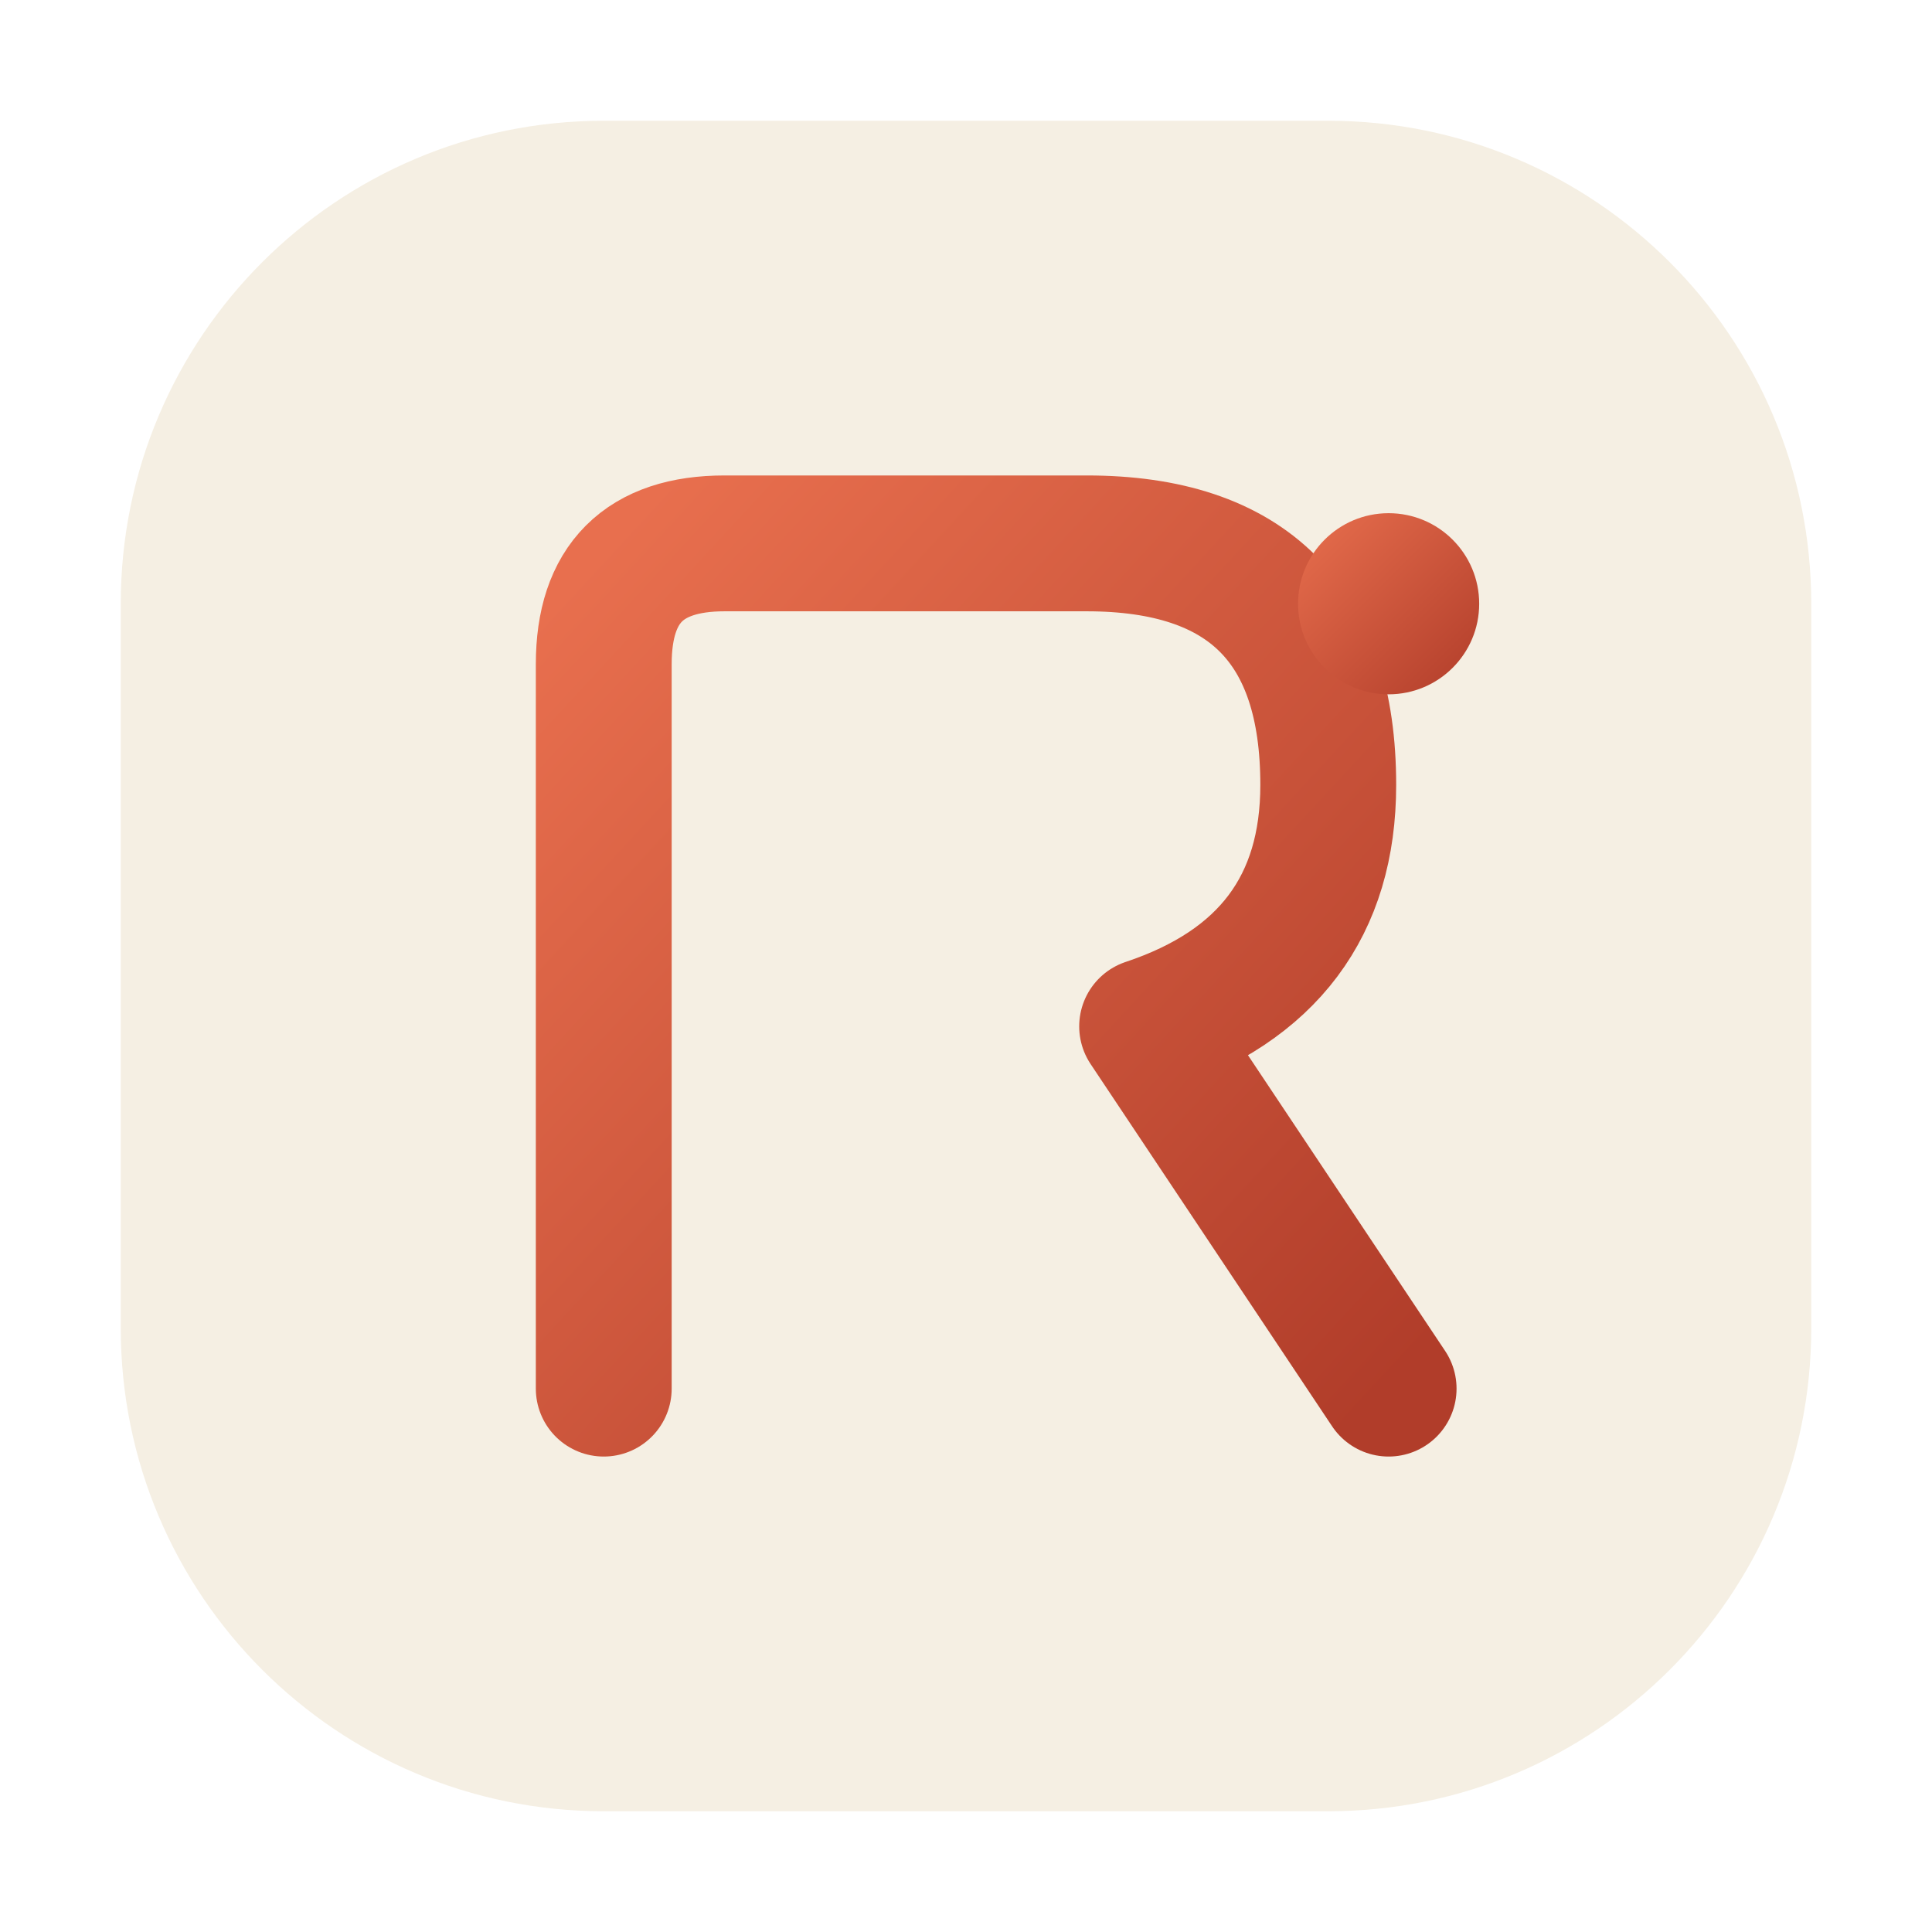
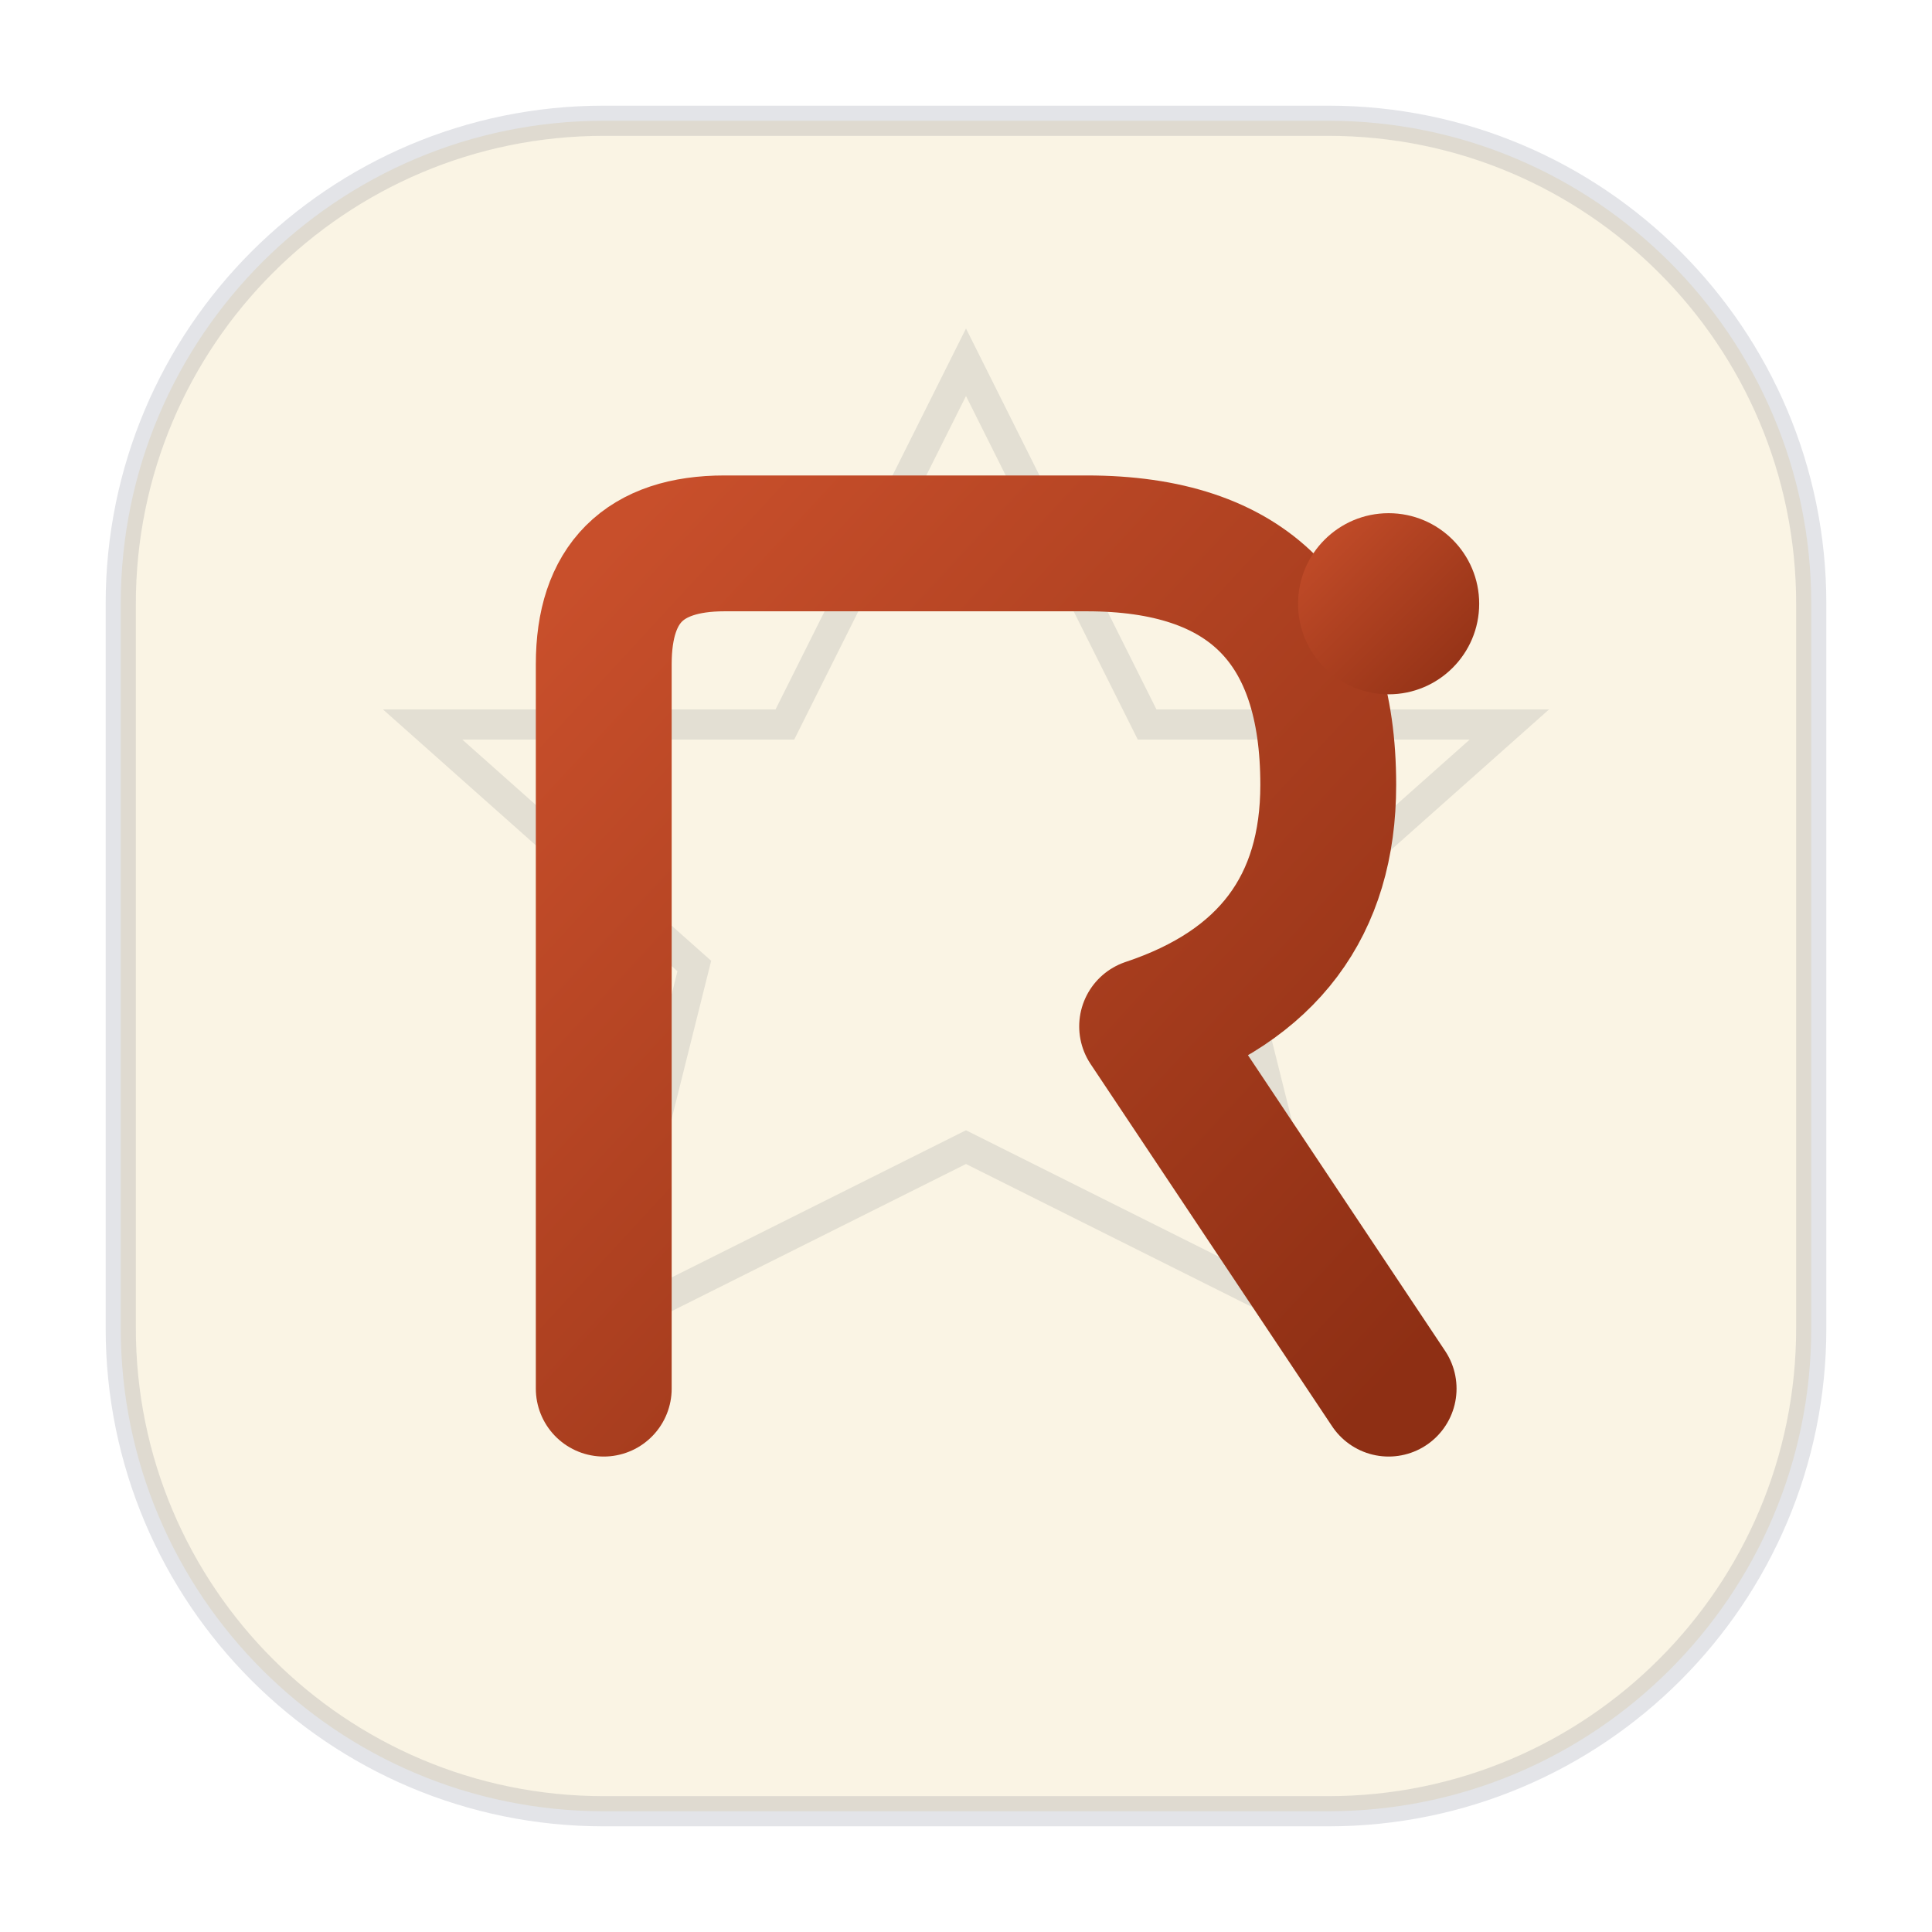
<svg xmlns="http://www.w3.org/2000/svg" viewBox="0 0 64 64" width="64" height="64" role="img" aria-label="RestauHub mark">
  <defs>
    <linearGradient id="rm" x1="0" y1="0" x2="1" y2="1">
-       <stop offset="0%" stop-color="#E86F4E" />
-       <stop offset="100%" stop-color="#B13D2A" />
+       <stop offset="0%" stop-color="#C84F2B" />
+       <stop offset="100%" stop-color="#8E2F14" />
    </linearGradient>
  </defs>
-   <rect x="4" y="4" width="56" height="56" rx="16" fill="#F5EFE3" />
+   <rect x="4" y="4" width="56" height="56" rx="16" fill="#FAF4E4" stroke="#15213B" stroke-opacity="0.12" stroke-width="1" />
+   <path d="M32 12 L38 24 L50 24 L41 32 L44 44 L32 38 L20 44 L23 32 L14 24 L26 24 Z" fill="none" stroke="#15213B" stroke-opacity="0.10" stroke-width="1" />
  <path d="M20 46 V22 Q20 18 24 18 H36 Q44 18 44 26 Q44 32 38 34 L46 46" fill="none" stroke="url(#rm)" stroke-width="4.5" stroke-linecap="round" stroke-linejoin="round" />
  <circle cx="46" cy="20" r="3" fill="url(#rm)" />
</svg>
